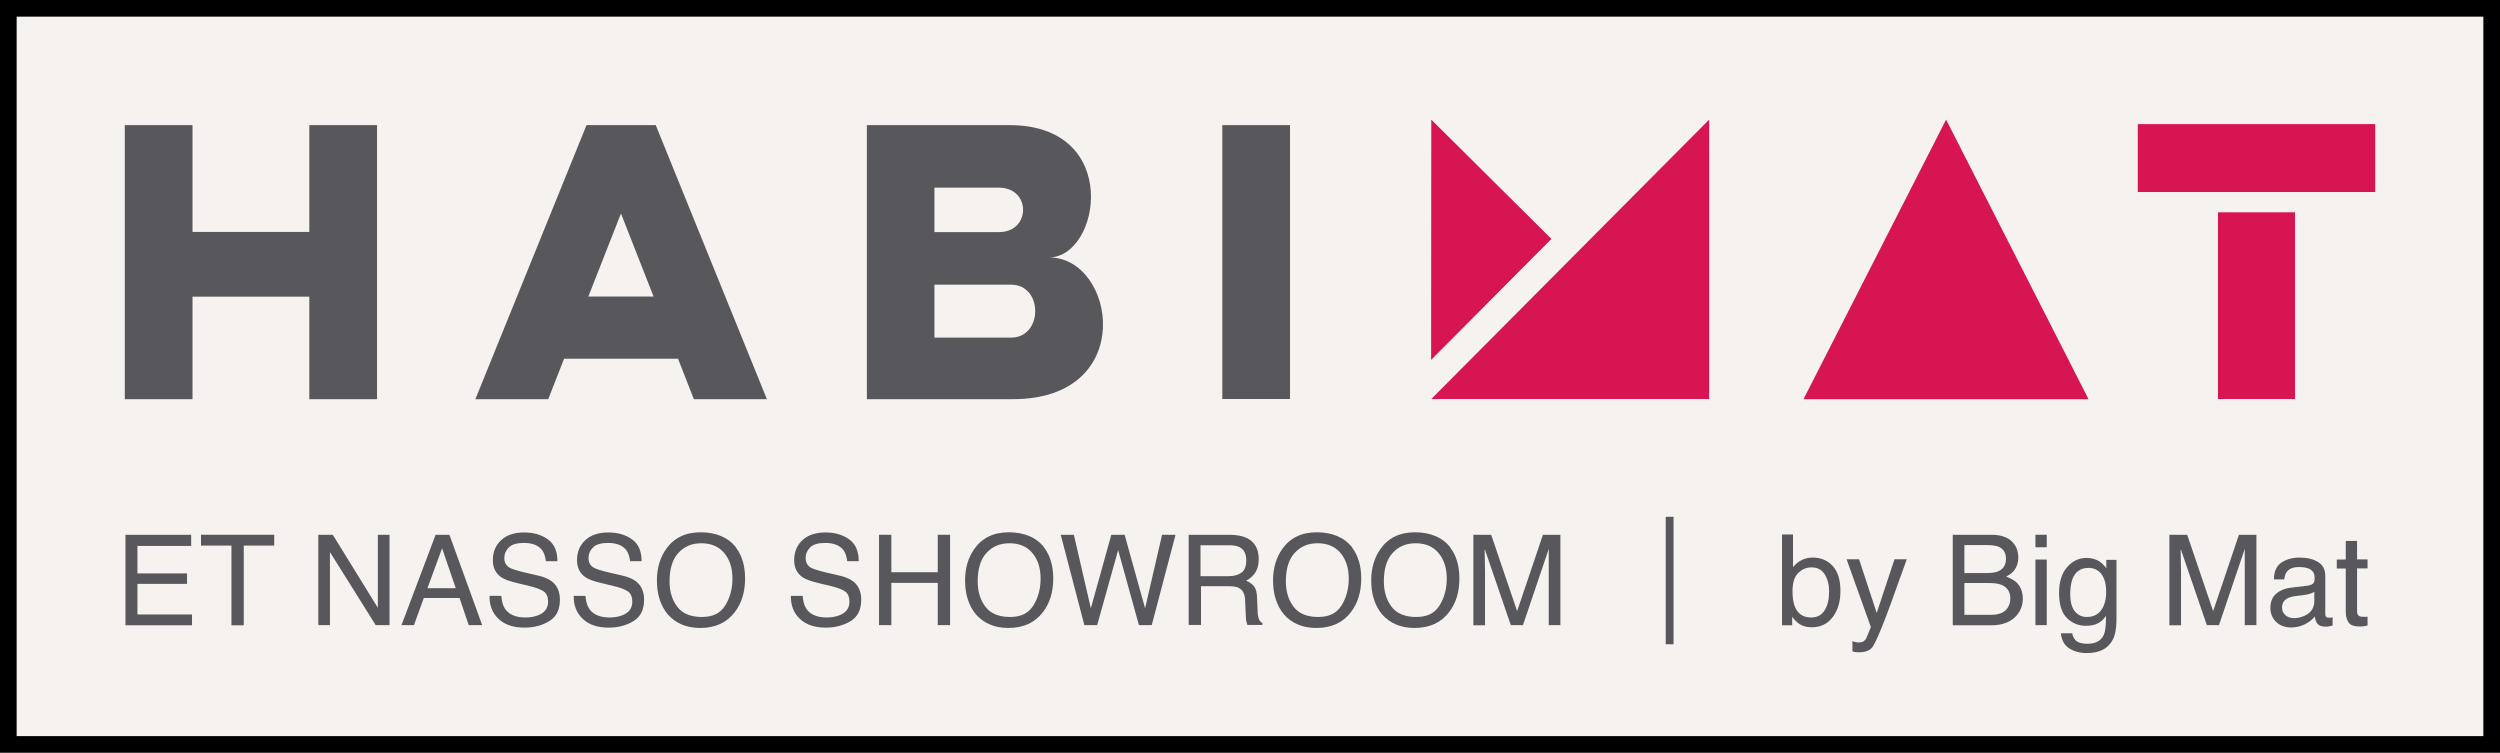
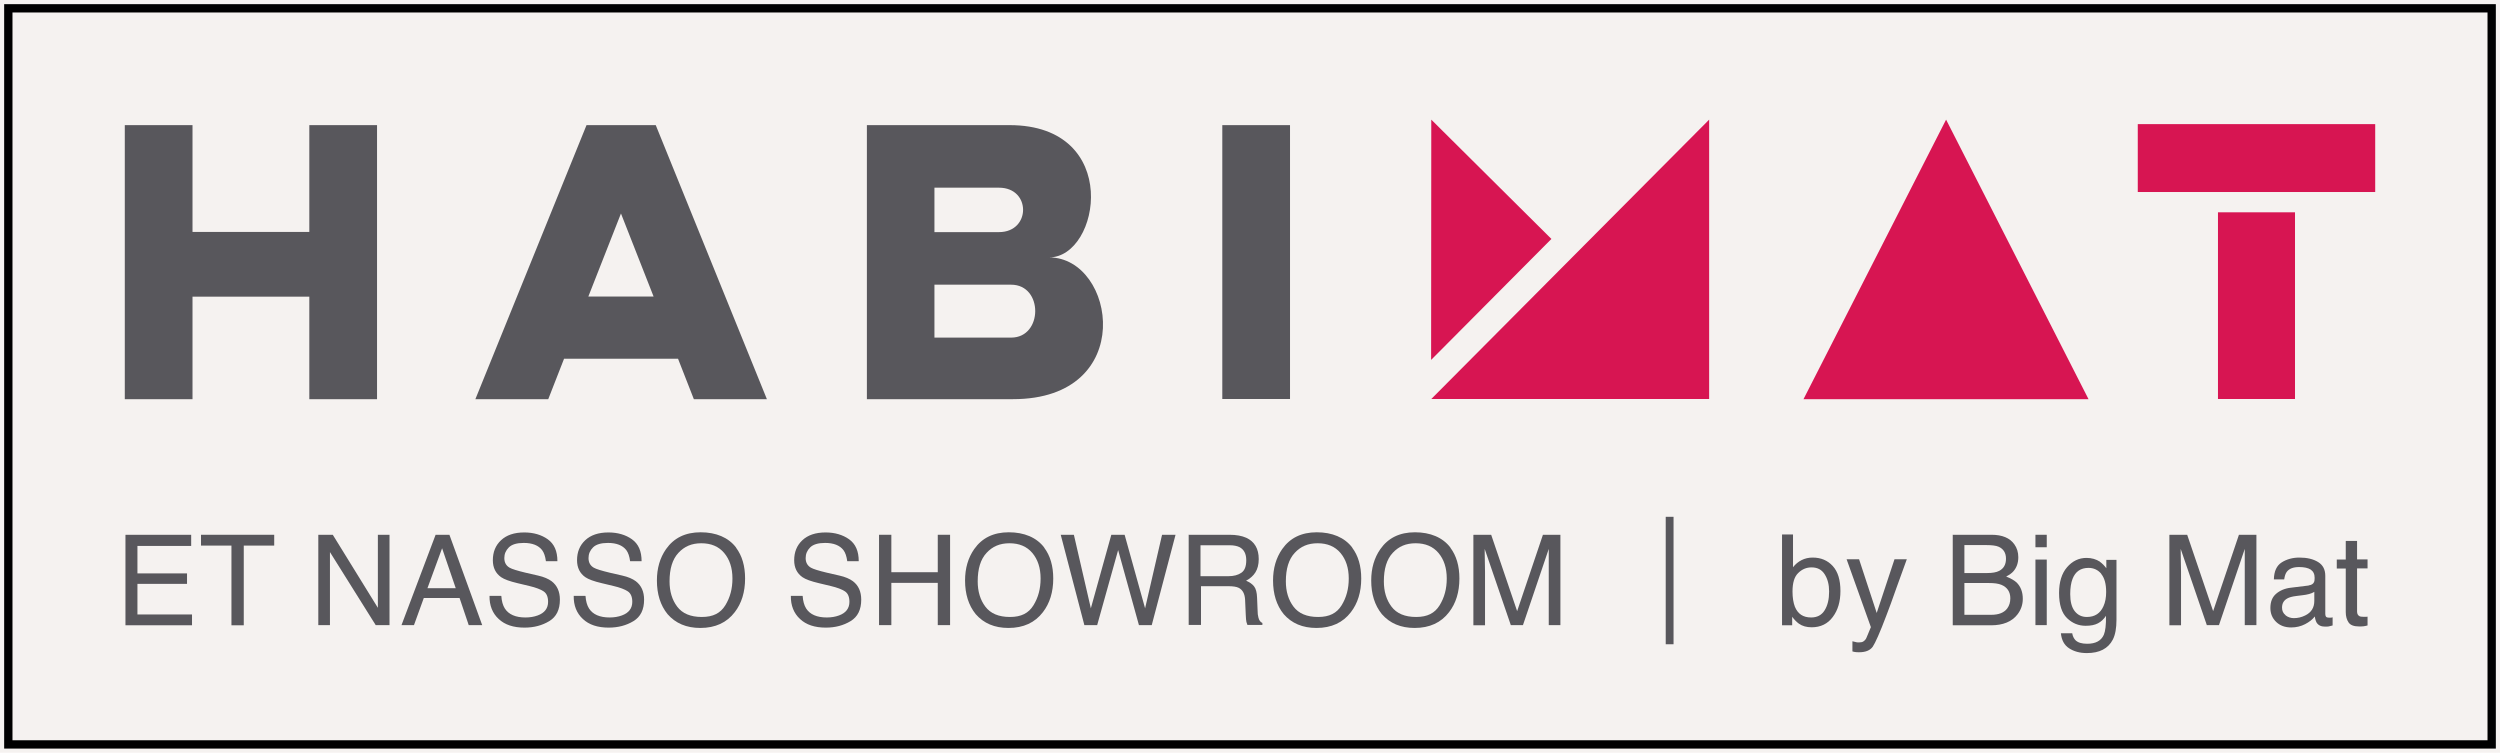
<svg xmlns="http://www.w3.org/2000/svg" id="Livello_2" viewBox="0 0 150.25 45.24">
  <defs>
    <style>.cls-1{fill:#d71552;}.cls-2{fill:#58575c;}.cls-3{fill:#f5f2f0;}</style>
  </defs>
  <g id="Habimat_Logo">
    <rect class="cls-3" width="150.25" height="45.24" />
-     <rect x="0.5" y="0.5" width="149.25" height="44.24" fill="none" stroke="#000" stroke-width="1" />
+     <rect x="0.5" y="0.5" width="149.25" height="44.24" fill="none" stroke="#000" stroke-width="0.5" />
    <path class="cls-2" d="M77.53,23.98h-4.07V7.52h4.07v16.47ZM18.59,7.52v6.42h-7.02v-6.42h-4.07v16.47h4.07v-6.16h7.02v6.16h4.07V7.52h-4.07ZM46.08,23.99h-4.38l-.95-2.43h-6.85l-.95,2.43h-4.38l6.68-16.47h4.16l6.68,16.47ZM39.28,17.82l-1.96-4.99-1.96,4.99h3.92ZM60.88,23.99h-8.78V7.52h8.57c6.78,0,5.46,7.95,2.38,7.95,4.01,0,5.34,8.52-2.17,8.52ZM56.16,13.95h3.88c1.92,0,1.94-2.67,0-2.67h-3.88v2.67ZM60.77,17.11h-4.61v3.18h4.61c1.92,0,1.94-3.18,0-3.18Z" />
    <polygon class="cls-1" points="86.02 23.98 102.72 7.19 102.72 23.98 86.02 23.98" />
    <polygon class="cls-1" points="86.02 7.19 93.24 14.36 86.01 21.63 86.02 7.19" />
    <polygon class="cls-1" points="125.52 23.99 108.39 23.99 116.96 7.19 125.52 23.99" />
    <rect class="cls-1" x="133.3" y="12.76" width="4.63" height="11.22" />
    <rect class="cls-1" x="128.48" y="7.46" width="14.27" height="4.08" />
    <path class="cls-2" d="M7.55,32.14h3.94v.67h-3.23v1.65h2.98v.63h-2.98v1.84h3.28v.65h-4v-5.43Z" />
    <path class="cls-2" d="M16.48,32.14v.65h-1.83v4.79h-.74v-4.79h-1.83v-.65h4.41Z" />
    <path class="cls-2" d="M19.13,32.14h.87l2.71,4.39v-4.39h.7v5.43h-.83l-2.75-4.39v4.39h-.7v-5.43Z" />
    <path class="cls-2" d="M26.18,32.14h.83l1.97,5.43h-.81l-.55-1.63h-2.15l-.59,1.63h-.75l2.05-5.43ZM27.39,35.35l-.82-2.4-.88,2.4h1.7Z" />
    <path class="cls-2" d="M30.13,35.82c.02.31.09.56.21.75.23.36.65.54,1.24.54.27,0,.51-.04.73-.12.42-.15.63-.43.63-.82,0-.3-.09-.51-.27-.63-.18-.12-.47-.23-.85-.32l-.71-.17c-.47-.11-.8-.23-.99-.36-.33-.23-.5-.57-.5-1.02,0-.49.16-.89.49-1.2.33-.31.79-.47,1.4-.47.55,0,1.03.14,1.41.41.39.28.58.71.58,1.32h-.69c-.04-.29-.11-.51-.23-.67-.22-.28-.58-.43-1.1-.43-.42,0-.72.09-.9.27-.18.18-.27.39-.27.64,0,.27.11.46.32.58.14.08.46.18.96.3l.74.17c.36.08.63.2.82.34.33.25.5.62.5,1.11,0,.6-.21,1.03-.64,1.29s-.92.39-1.49.39c-.66,0-1.18-.17-1.55-.52-.37-.34-.56-.81-.55-1.39h.69Z" />
    <path class="cls-2" d="M35.19,35.82c.02.31.09.56.21.75.23.36.65.54,1.24.54.27,0,.51-.04.73-.12.42-.15.63-.43.63-.82,0-.3-.09-.51-.27-.63-.18-.12-.47-.23-.85-.32l-.71-.17c-.47-.11-.8-.23-.99-.36-.33-.23-.5-.57-.5-1.02,0-.49.16-.89.49-1.2.33-.31.79-.47,1.4-.47.55,0,1.03.14,1.41.41.39.28.58.71.58,1.32h-.69c-.04-.29-.11-.51-.23-.67-.22-.28-.58-.43-1.1-.43-.42,0-.72.09-.9.27-.18.18-.27.39-.27.64,0,.27.11.46.32.58.14.08.46.18.96.3l.74.17c.36.08.63.2.82.34.33.25.5.62.5,1.11,0,.6-.21,1.03-.64,1.29s-.92.39-1.49.39c-.66,0-1.18-.17-1.55-.52-.37-.34-.56-.81-.55-1.39h.69Z" />
    <path class="cls-2" d="M44.24,32.92c.36.48.54,1.1.54,1.85,0,.81-.21,1.49-.62,2.02-.48.63-1.17.95-2.07.95-.84,0-1.49-.28-1.97-.83-.43-.53-.64-1.21-.64-2.02,0-.73.18-1.36.55-1.89.47-.67,1.16-1.01,2.08-1.01s1.67.31,2.13.92ZM43.59,36.38c.29-.47.43-1,.43-1.61,0-.64-.17-1.15-.5-1.54s-.79-.58-1.37-.58-1.02.19-1.38.58-.53.96-.53,1.71c0,.6.15,1.11.46,1.52s.8.62,1.48.62,1.12-.23,1.41-.7Z" />
    <path class="cls-2" d="M48.24,35.82c.02.31.09.56.21.75.23.36.65.54,1.24.54.27,0,.51-.04.73-.12.42-.15.63-.43.63-.82,0-.3-.09-.51-.27-.63-.18-.12-.47-.23-.85-.32l-.71-.17c-.47-.11-.8-.23-.99-.36-.33-.23-.5-.57-.5-1.02,0-.49.16-.89.49-1.2.33-.31.79-.47,1.4-.47.55,0,1.03.14,1.41.41.39.28.58.71.58,1.32h-.69c-.04-.29-.11-.51-.23-.67-.22-.28-.58-.43-1.1-.43-.42,0-.72.09-.9.27-.18.18-.27.39-.27.64,0,.27.11.46.32.58.14.08.46.18.96.3l.74.17c.36.08.63.2.82.34.33.25.5.62.5,1.11,0,.6-.21,1.03-.64,1.29s-.92.39-1.49.39c-.66,0-1.18-.17-1.55-.52-.37-.34-.56-.81-.55-1.39h.69Z" />
    <path class="cls-2" d="M52.83,32.14h.74v2.25h2.79v-2.25h.74v5.43h-.74v-2.54h-2.79v2.54h-.74v-5.43Z" />
    <path class="cls-2" d="M62.76,32.92c.36.48.54,1.1.54,1.85,0,.81-.21,1.49-.62,2.02-.48.63-1.17.95-2.07.95-.84,0-1.49-.28-1.97-.83-.43-.53-.64-1.21-.64-2.02,0-.73.18-1.36.55-1.89.47-.67,1.16-1.01,2.08-1.01s1.67.31,2.13.92ZM62.11,36.38c.29-.47.43-1,.43-1.61,0-.64-.17-1.15-.5-1.54s-.79-.58-1.37-.58-1.02.19-1.38.58-.53.96-.53,1.71c0,.6.15,1.11.46,1.52s.8.62,1.48.62,1.12-.23,1.41-.7Z" />
    <path class="cls-2" d="M64.54,32.14l1.02,4.42,1.23-4.42h.8l1.23,4.42,1.02-4.42h.81l-1.43,5.43h-.77l-1.25-4.51-1.26,4.51h-.77l-1.42-5.43h.8Z" />
    <path class="cls-2" d="M71.42,32.14h2.47c.41,0,.74.06,1.01.18.5.23.75.66.75,1.28,0,.33-.07.59-.2.8s-.32.37-.56.5c.21.09.37.2.48.34s.17.37.18.68l.03.73c0,.21.02.36.05.46.04.17.12.28.24.33v.12h-.9s-.04-.11-.06-.18-.03-.22-.04-.43l-.04-.91c-.02-.36-.15-.59-.38-.71-.14-.07-.35-.1-.64-.1h-1.63v2.33h-.74v-5.43ZM73.81,34.63c.34,0,.6-.07.8-.21s.29-.39.29-.75c0-.39-.14-.65-.41-.79-.15-.07-.34-.11-.59-.11h-1.75v1.86h1.66Z" />
    <path class="cls-2" d="M81.27,32.92c.36.48.54,1.1.54,1.85,0,.81-.21,1.49-.62,2.02-.48.63-1.17.95-2.07.95-.84,0-1.49-.28-1.97-.83-.43-.53-.64-1.21-.64-2.02,0-.73.18-1.36.55-1.89.47-.67,1.16-1.01,2.08-1.01s1.67.31,2.13.92ZM80.63,36.38c.29-.47.43-1,.43-1.61,0-.64-.17-1.15-.5-1.54s-.79-.58-1.37-.58-1.02.19-1.38.58-.53.96-.53,1.71c0,.6.15,1.11.46,1.52s.8.62,1.48.62,1.12-.23,1.41-.7Z" />
    <path class="cls-2" d="M87.17,32.92c.36.48.54,1.1.54,1.85,0,.81-.21,1.49-.62,2.02-.48.63-1.17.95-2.07.95-.84,0-1.49-.28-1.97-.83-.43-.53-.64-1.21-.64-2.02,0-.73.18-1.36.55-1.89.47-.67,1.16-1.01,2.08-1.01s1.67.31,2.13.92ZM86.52,36.38c.29-.47.43-1,.43-1.61,0-.64-.17-1.15-.5-1.54s-.79-.58-1.37-.58-1.02.19-1.38.58-.53.96-.53,1.71c0,.6.15,1.11.46,1.52s.8.62,1.48.62,1.12-.23,1.41-.7Z" />
    <path class="cls-2" d="M88.57,32.14h1.05l1.56,4.59,1.55-4.59h1.05v5.43h-.7v-3.21c0-.11,0-.29,0-.55s0-.53,0-.82l-1.55,4.58h-.73l-1.57-4.58v.17c0,.13,0,.34.01.61s.01.47.01.6v3.21h-.7v-5.43Z" />
    <path class="cls-2" d="M107.11,32.12h.65v1.97c.15-.19.32-.33.52-.43s.42-.15.66-.15c.5,0,.9.17,1.21.51.31.34.46.84.46,1.5,0,.63-.15,1.15-.46,1.56-.3.41-.73.62-1.27.62-.3,0-.56-.07-.77-.22-.12-.09-.26-.22-.4-.41v.51h-.61v-5.45ZM109.66,36.68c.18-.29.27-.66.27-1.13,0-.42-.09-.76-.27-1.04s-.44-.41-.79-.41c-.3,0-.57.11-.8.34-.23.22-.34.59-.34,1.11,0,.37.05.67.14.91.18.44.5.65.98.65.36,0,.63-.14.81-.43Z" />
    <path class="cls-2" d="M113.86,33.61h.74c-.09.25-.3.83-.63,1.74-.24.68-.44,1.24-.61,1.67-.38,1.01-.66,1.63-.81,1.85-.16.22-.43.33-.81.33-.09,0-.17,0-.22-.01-.05,0-.11-.02-.19-.04v-.61c.12.03.2.05.25.06s.1.01.14.01c.12,0,.21-.02.27-.06.06-.04.11-.09.15-.15.01-.02.06-.12.13-.3.08-.18.13-.32.17-.41l-1.46-4.08h.75l1.06,3.23,1.07-3.23Z" />
    <path class="cls-2" d="M117.34,32.14h2.35c.64,0,1.1.19,1.37.57.16.22.24.48.24.78,0,.34-.1.62-.29.84-.1.12-.25.22-.44.32.28.11.49.23.63.36.24.24.37.56.37.98,0,.35-.11.67-.33.95-.33.42-.86.64-1.57.64h-2.31v-5.43ZM119.42,34.44c.31,0,.56-.04.73-.13.27-.14.41-.38.41-.73s-.15-.59-.44-.72c-.16-.07-.41-.1-.73-.1h-1.33v1.68h1.35ZM119.67,36.95c.46,0,.78-.13.97-.39.12-.17.18-.36.18-.6,0-.39-.18-.66-.53-.81-.19-.08-.44-.11-.75-.11h-1.48v1.91h1.6Z" />
    <path class="cls-2" d="M122.33,32.14h.68v.75h-.68v-.75ZM122.33,33.63h.68v3.94h-.68v-3.94Z" />
    <path class="cls-2" d="M126.21,33.77c.13.09.25.21.38.38v-.5h.61v3.6c0,.5-.07.9-.22,1.19-.28.54-.8.81-1.56.81-.43,0-.78-.1-1.07-.29s-.45-.49-.49-.9h.68c.03.18.1.31.19.41.15.15.38.22.71.22.51,0,.84-.18,1-.54.09-.21.14-.59.13-1.14-.13.2-.29.35-.48.45s-.43.15-.74.15c-.43,0-.8-.15-1.12-.46s-.48-.81-.48-1.51c0-.66.16-1.18.48-1.55.32-.37.71-.56,1.17-.56.31,0,.58.08.81.23ZM126.29,34.49c-.2-.24-.46-.36-.77-.36-.47,0-.79.22-.96.66-.09.23-.14.54-.14.92,0,.45.09.79.27,1.02s.42.35.73.35c.48,0,.81-.22,1-.65.11-.24.16-.53.16-.85,0-.49-.1-.85-.3-1.09Z" />
    <path class="cls-2" d="M130.4,32.14h1.05l1.56,4.59,1.55-4.59h1.05v5.43h-.7v-3.21c0-.11,0-.29,0-.55s0-.53,0-.82l-1.55,4.58h-.73l-1.57-4.58v.17c0,.13,0,.34.01.61s.01.47.01.6v3.21h-.7v-5.43Z" />
    <path class="cls-2" d="M138.76,35.18c.15-.02.26-.08.31-.19.03-.06.04-.15.04-.26,0-.23-.08-.39-.24-.5-.16-.1-.39-.15-.69-.15-.35,0-.59.09-.74.28-.08.1-.13.26-.16.46h-.62c.01-.49.17-.83.47-1.02.3-.19.66-.29,1.06-.29.47,0,.84.09,1.13.27.29.18.43.45.43.83v2.28c0,.07.01.12.04.17.03.04.09.06.18.06.03,0,.06,0,.1,0s.08,0,.12-.02v.49c-.1.03-.18.05-.24.06s-.13.01-.22.01c-.23,0-.4-.08-.5-.24-.05-.09-.09-.21-.11-.37-.14.18-.33.33-.58.46-.25.13-.53.2-.84.2-.37,0-.67-.11-.9-.33s-.35-.5-.35-.84c0-.37.11-.65.34-.85.23-.2.53-.33.9-.37l1.06-.13ZM137.36,36.98c.14.11.31.17.5.17.23,0,.46-.05.68-.16.37-.18.55-.47.55-.88v-.54c-.08.05-.19.1-.31.13-.13.03-.25.06-.38.07l-.4.05c-.24.03-.42.08-.54.15-.21.12-.31.3-.31.55,0,.19.07.34.21.45Z" />
    <path class="cls-2" d="M140.99,32.51h.67v1.11h.63v.54h-.63v2.59c0,.14.05.23.14.28.05.03.14.04.26.04.03,0,.07,0,.1,0,.04,0,.08,0,.13-.01v.53c-.08.02-.16.04-.24.05s-.17.01-.27.01c-.31,0-.52-.08-.63-.24s-.17-.37-.17-.62v-2.62h-.54v-.54h.54v-1.11Z" />
    <rect class="cls-2" x="100.11" y="31.06" width=".47" height="7.66" />
  </g>
</svg>
